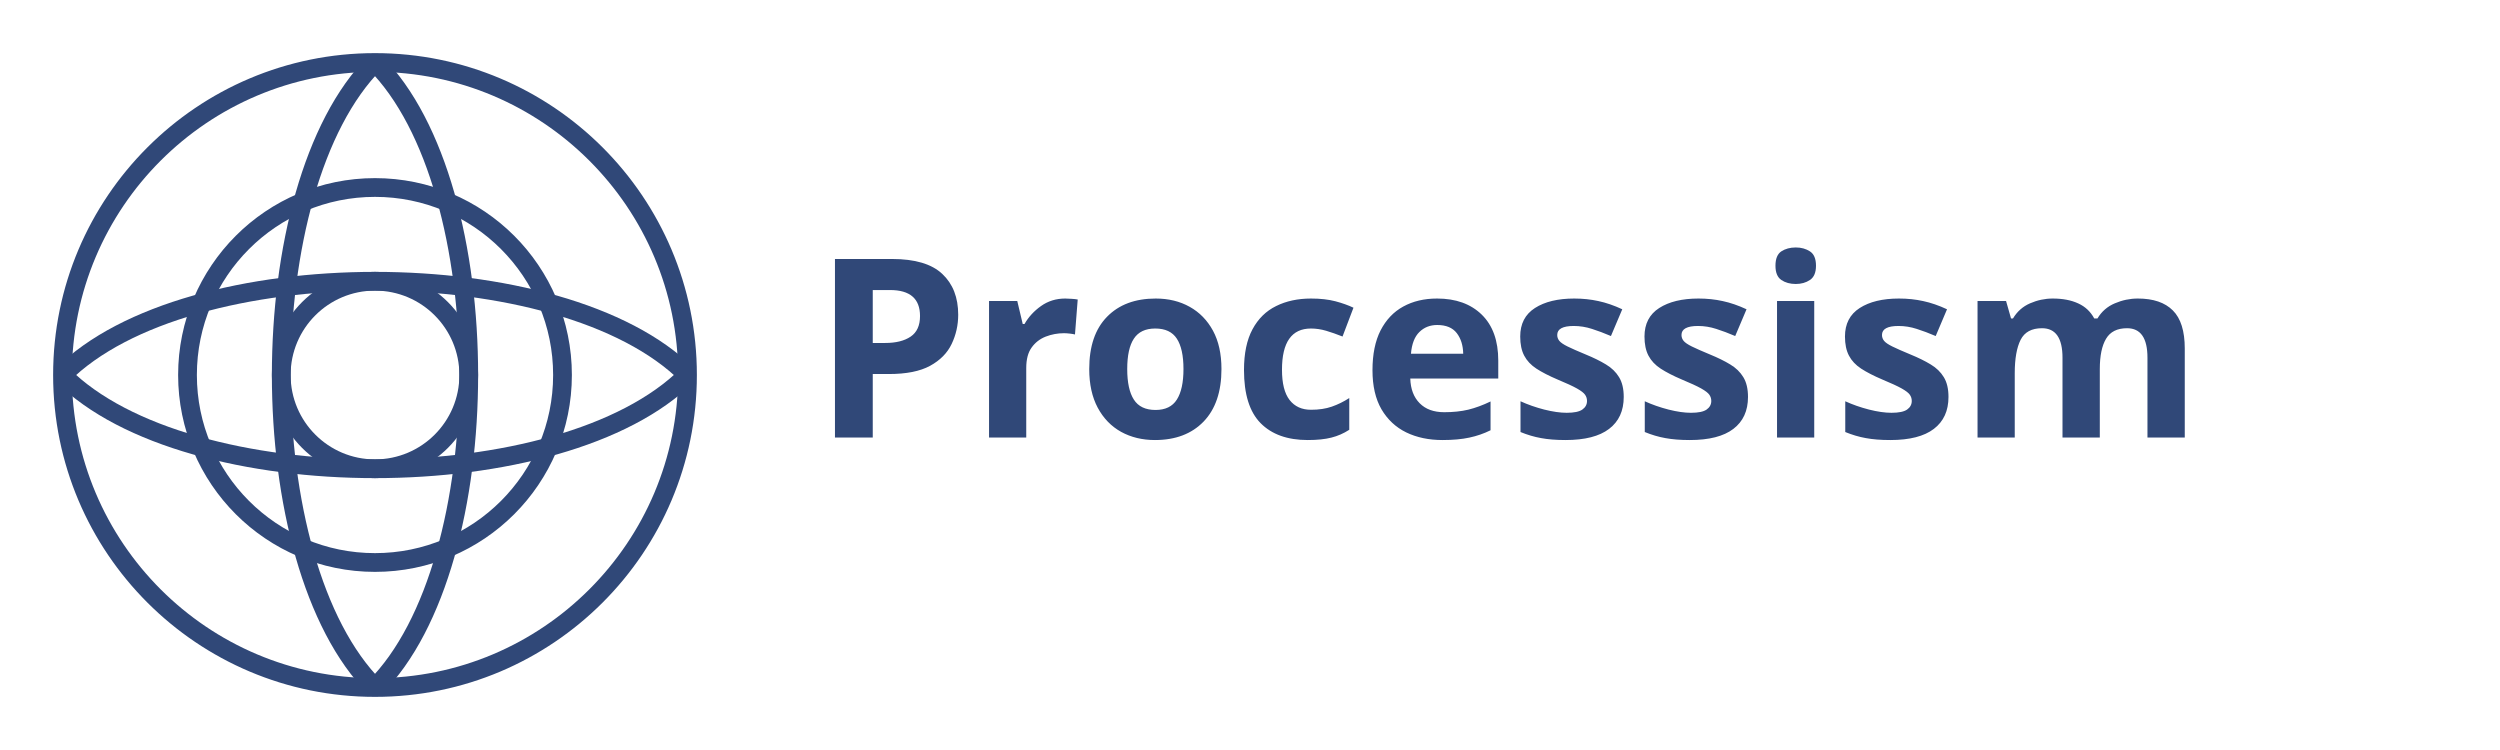
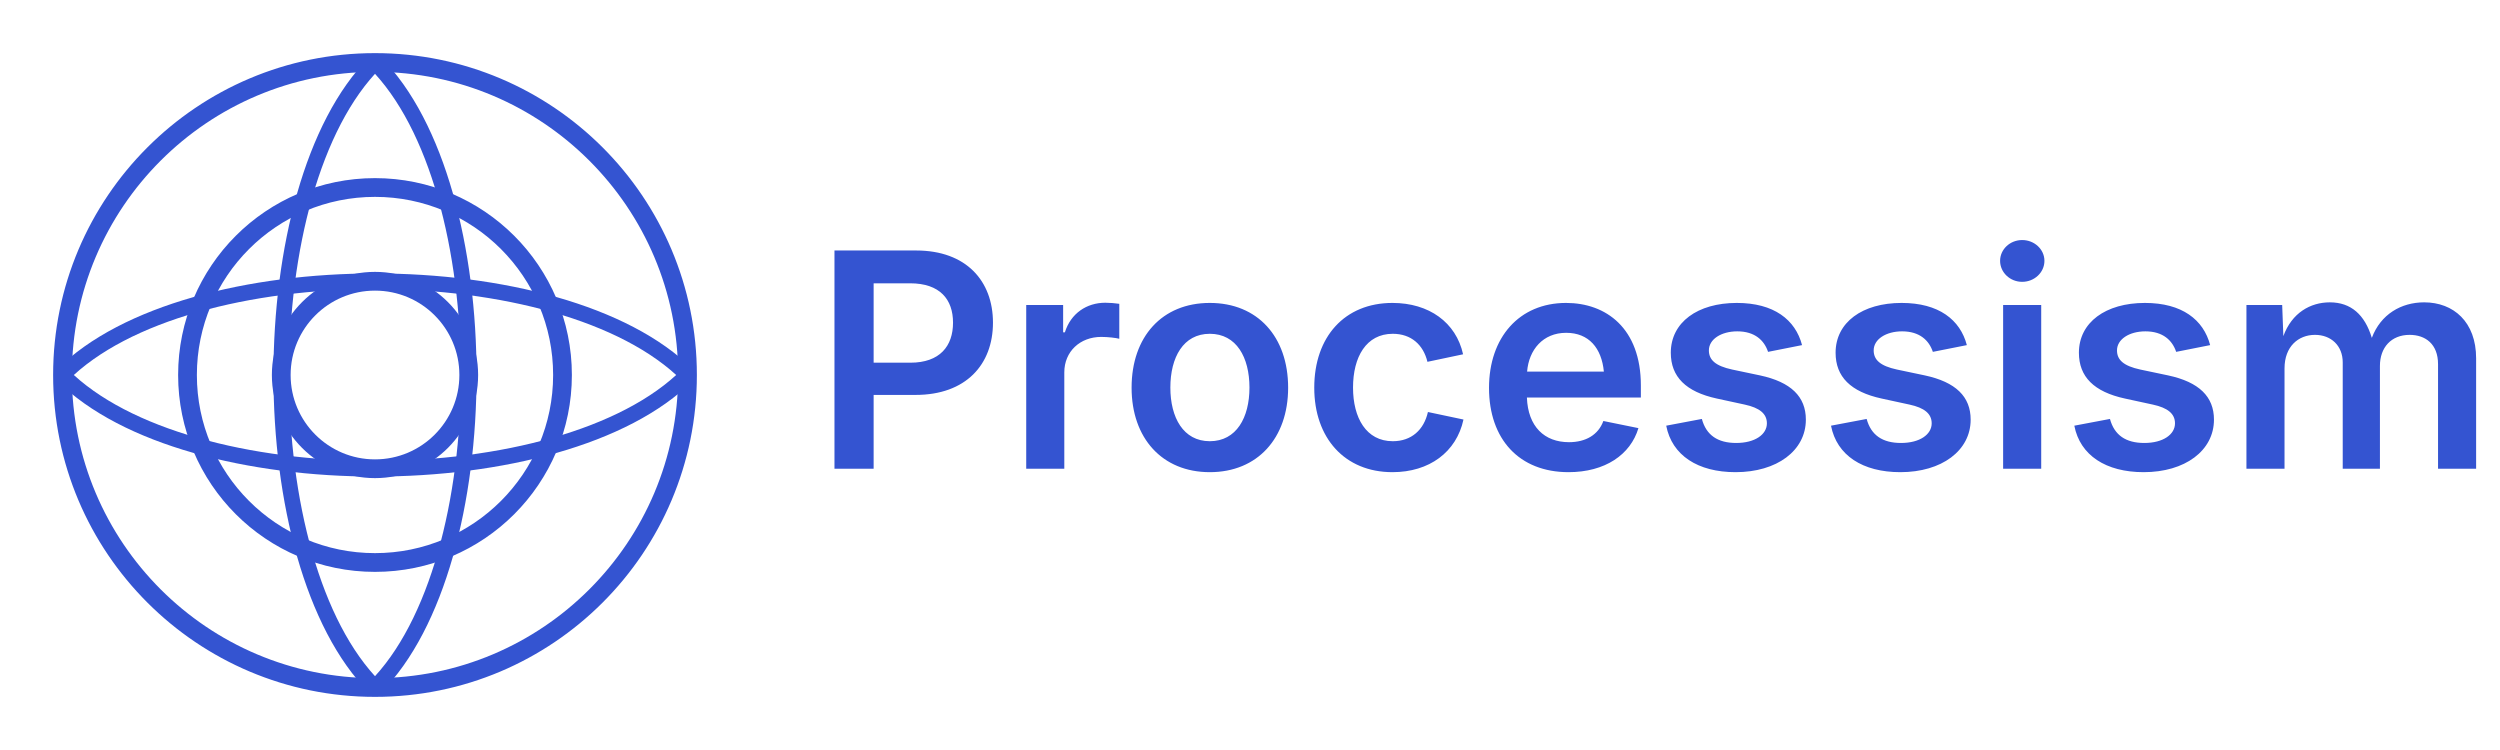
<svg xmlns="http://www.w3.org/2000/svg" viewBox="0 0 400 120" aria-labelledby="logo-title logo-desc" role="img">
-   <g fill="none" stroke="#304878" stroke-width="3">
-     <circle cx="60" cy="60" r="50" />
-     <circle cx="60" cy="60" r="30" />
-     <circle cx="60" cy="60" r="15" />
-     <path d="M60,10 C80,30 80,90 60,110" />
-     <path d="M60,110 C40,90 40,30 60,10" />
-     <path d="M110,60 C90,80 30,80 10,60" />
-     <path d="M10,60 C30,40 90,40 110,60" />
-   </g>
-   <text x="130" y="70" font-family="sans-serif" font-size="40" fill="#304878" font-weight="bold">Processism</text>
+   <style>
+     .logo-circle {
+       fill: none;
+       stroke: #3454d1;
+       stroke-width: 3;
+     }
+     .logo-path {
+       fill: none;
+       stroke: #3454d1;
+       stroke-width: 2.5;
+     }
+     .logo-text {
+       font-family: 'Inter', system-ui, -apple-system, sans-serif;
+       font-weight: 600;
+       fill: #3454d1;
+     }
+   </style>
+   <circle cx="60" cy="60" r="50" class="logo-circle" />
+   <circle cx="60" cy="60" r="30" class="logo-circle" />
+   <circle cx="60" cy="60" r="15" class="logo-circle" />
+   <path d="M60,10 C80,30 80,90 60,110" class="logo-path" />
+   <path d="M60,110 C40,90 40,30 60,10" class="logo-path" />
+   <path d="M110,60 C90,80 30,80 10,60" class="logo-path" />
+   <path d="M10,60 C30,40 90,40 110,60" class="logo-path" />
+   <text x="130" y="75" font-size="48" class="logo-text">Processism</text>
</svg>
